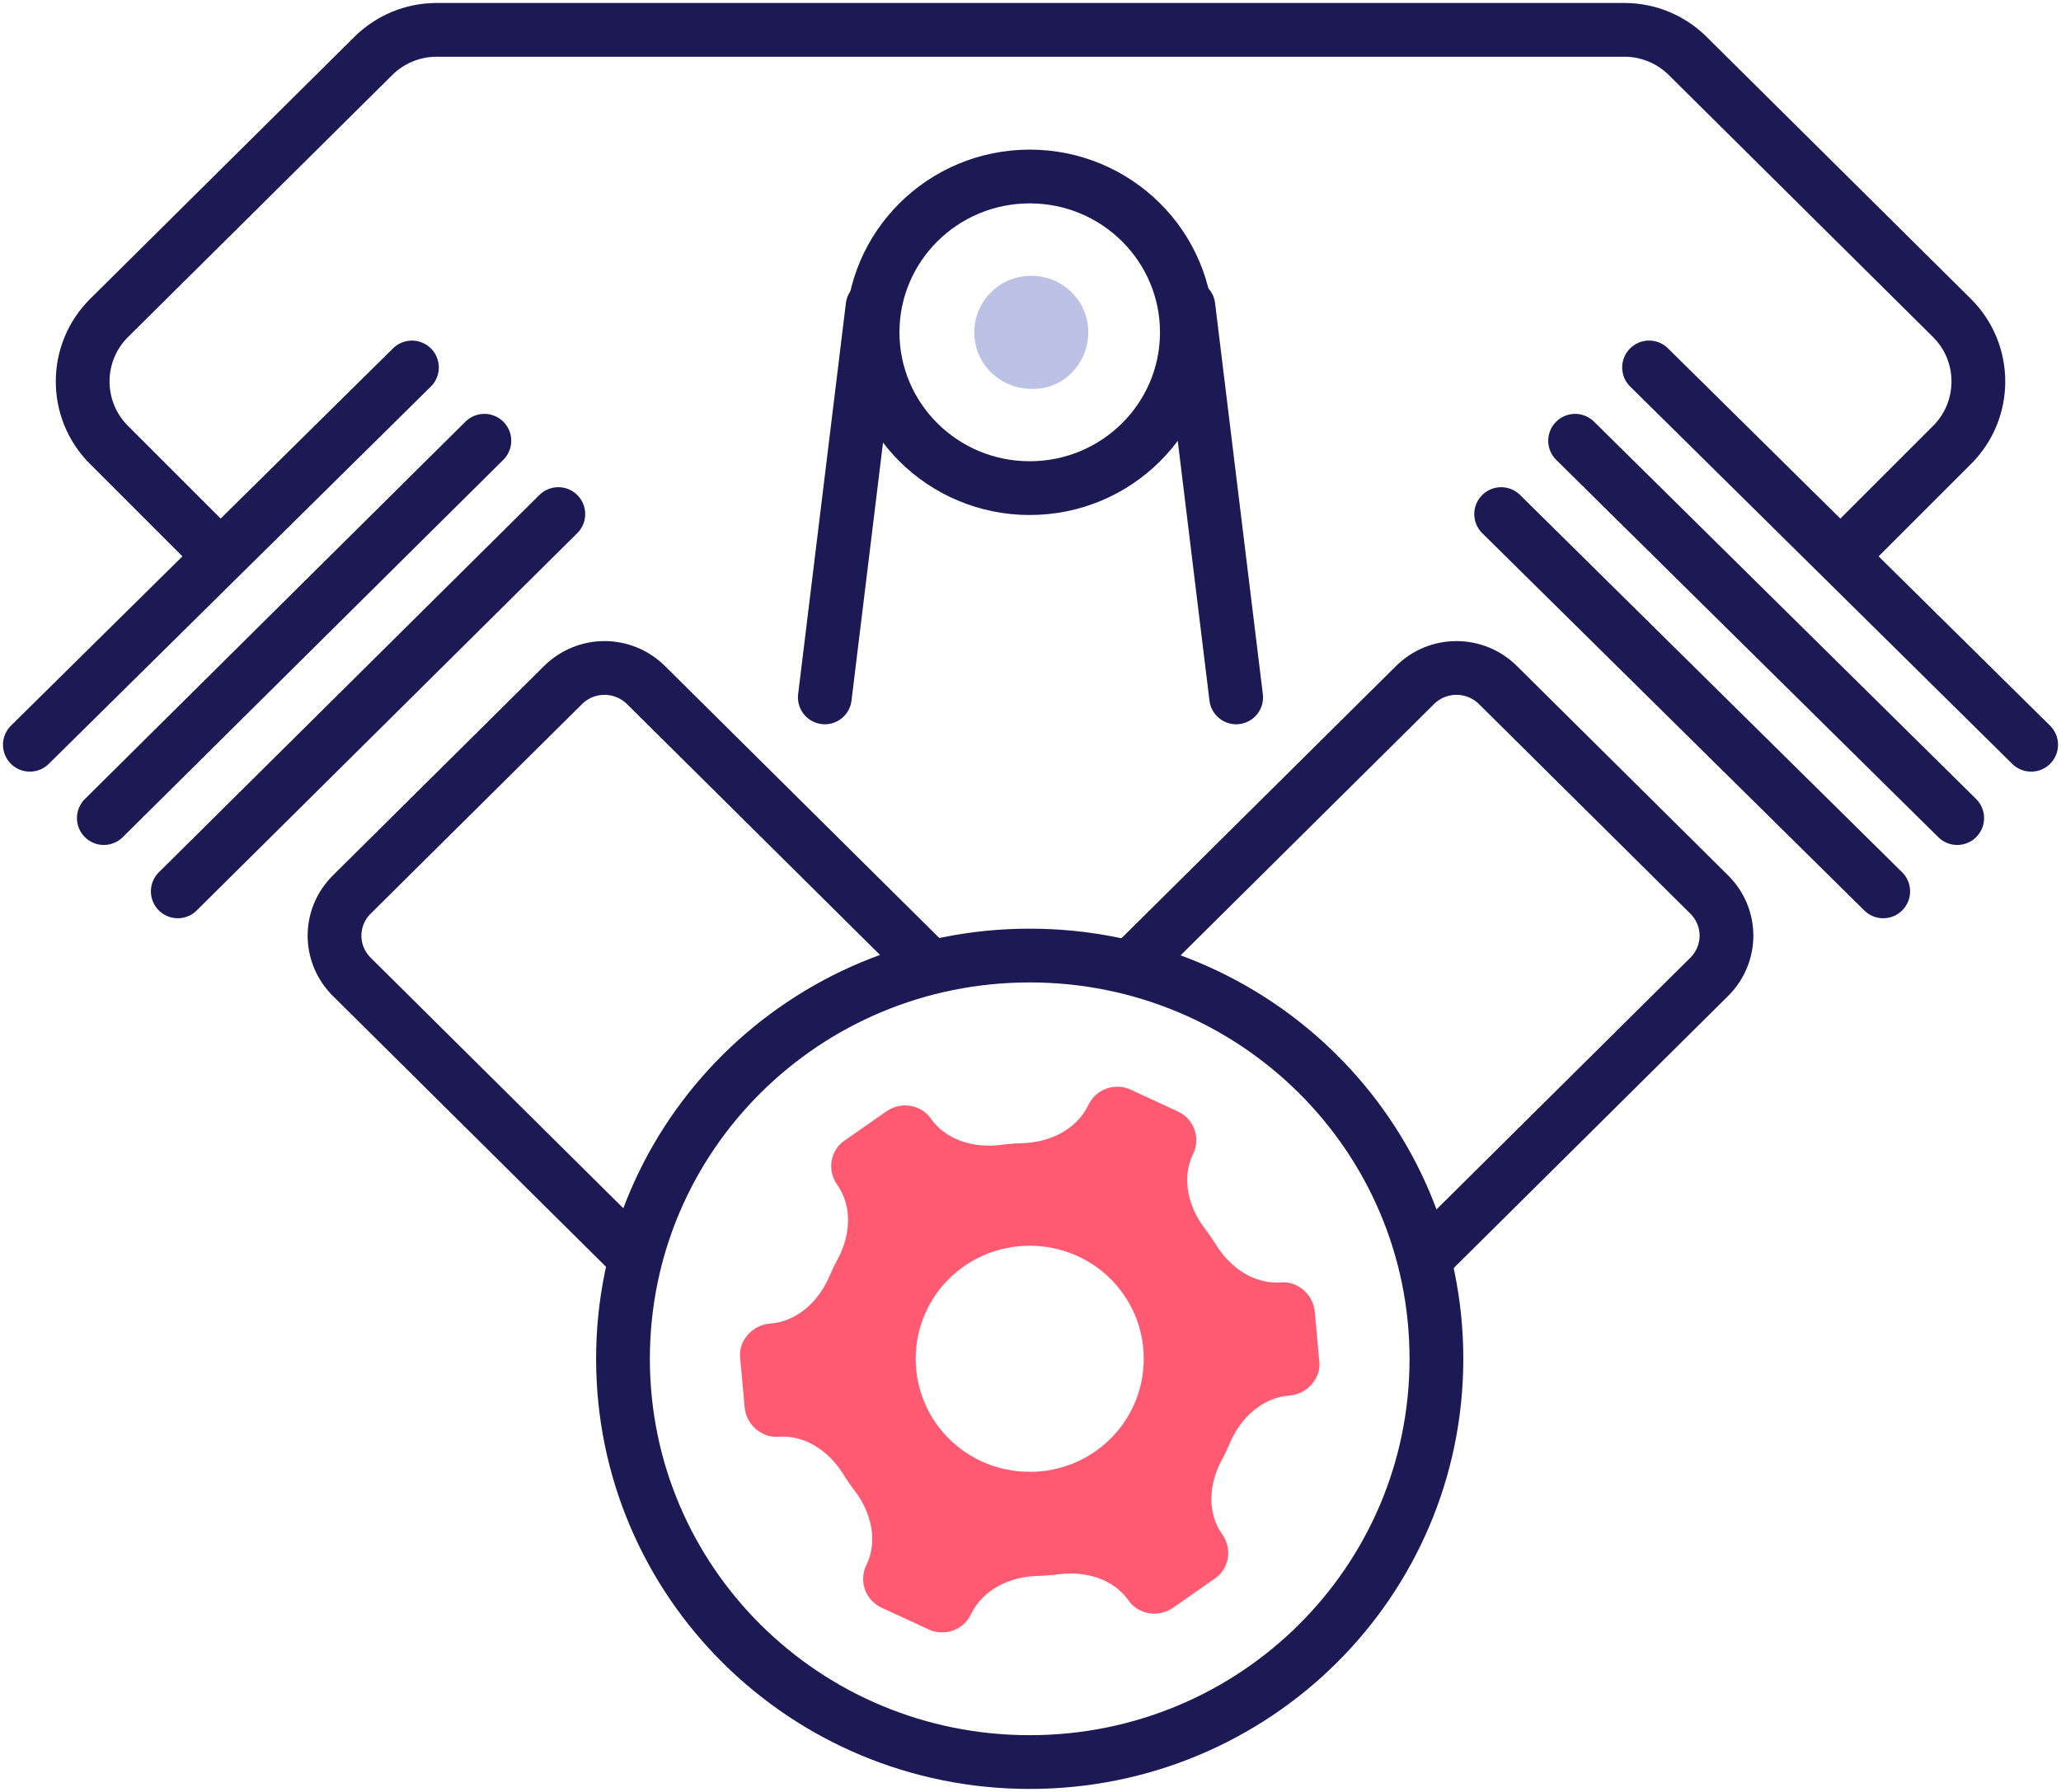
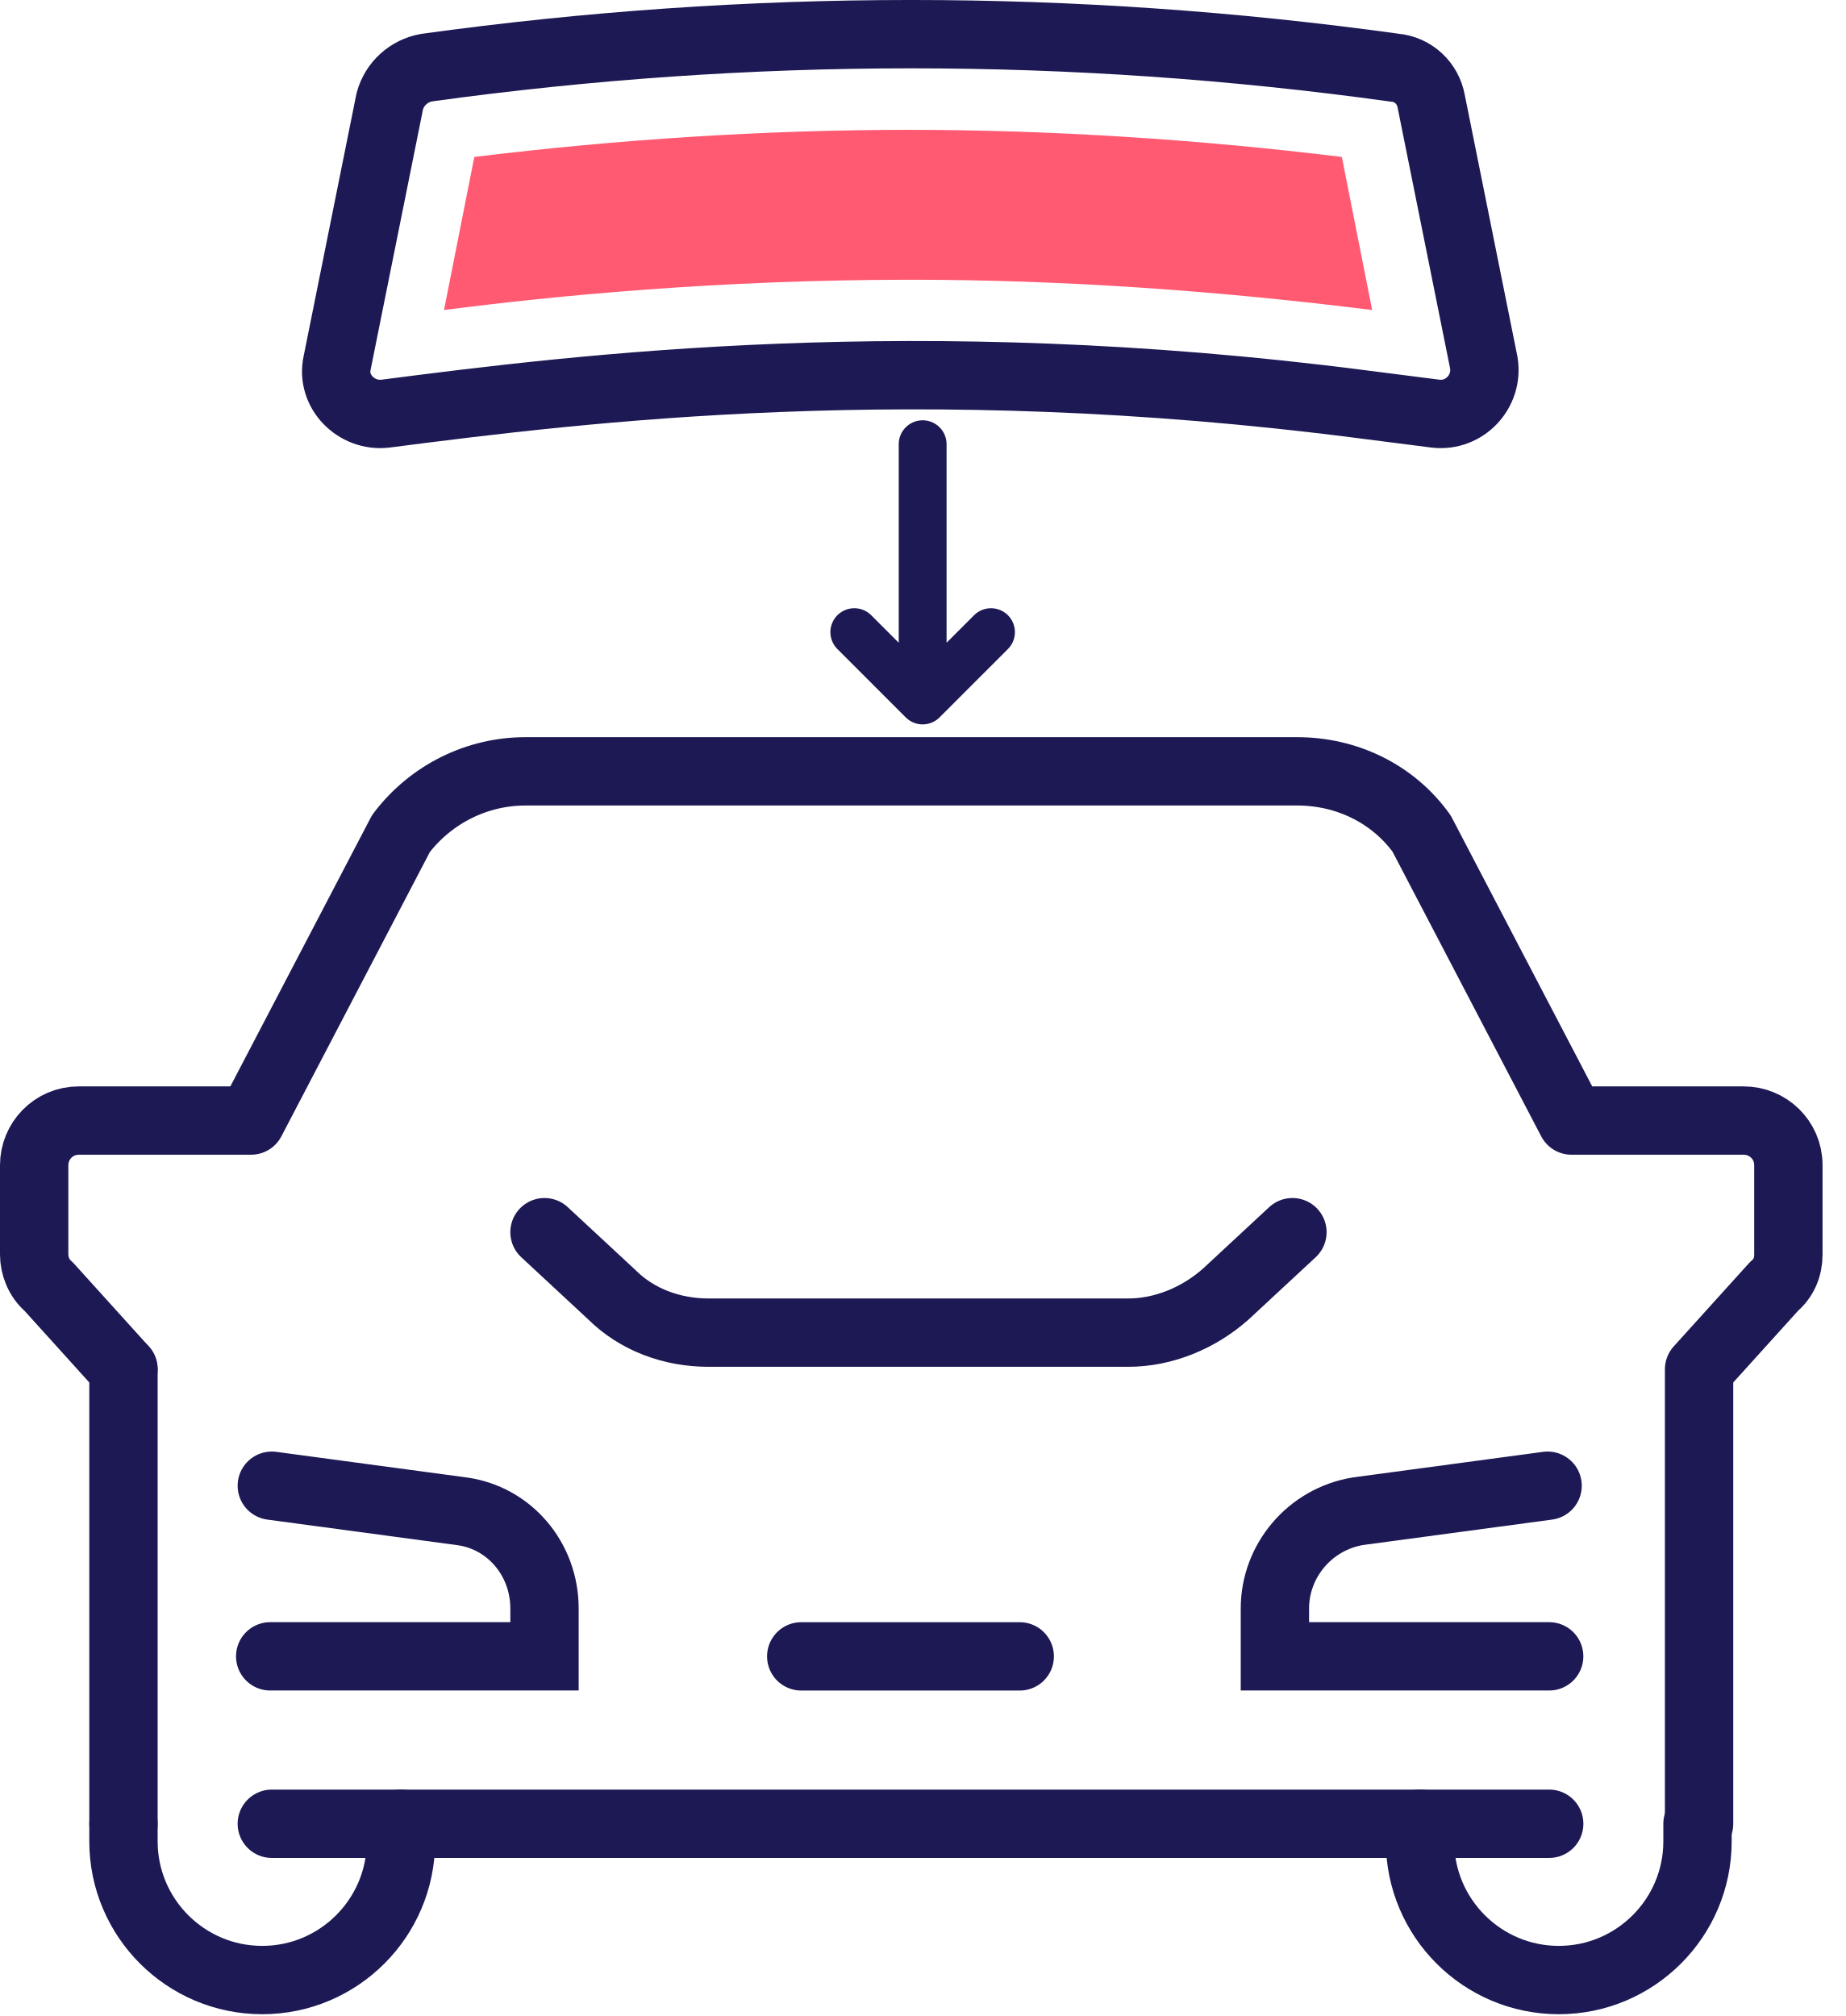
- <svg xmlns="http://www.w3.org/2000/svg" width="69" height="60" viewBox="0 0 69 60" fill="none">
-   <path d="M48.09 45.497C48.09 38.03 42.004 31.995 34.474 31.995C26.943 31.995 20.857 38.03 20.857 45.497C20.857 52.965 26.943 59 34.474 59C42.004 59 48.09 52.965 48.09 45.497Z" stroke="#1D1954" stroke-width="1.8" stroke-miterlimit="10" />
-   <path d="M44.016 43.912C43.964 43.349 43.448 42.889 42.881 42.94C41.993 43.001 41.195 42.455 40.725 41.699C40.602 41.501 40.471 41.311 40.332 41.129C39.785 40.413 39.548 39.454 39.941 38.644C40.199 38.132 39.993 37.467 39.425 37.212L37.878 36.496C37.362 36.24 36.692 36.444 36.434 37.007C36.037 37.825 35.144 38.251 34.235 38.277C33.995 38.283 33.753 38.302 33.511 38.334C32.628 38.45 31.69 38.192 31.173 37.467C30.863 37.007 30.193 36.854 29.677 37.212L28.284 38.183C27.82 38.49 27.666 39.155 28.026 39.667C28.542 40.388 28.475 41.357 28.055 42.138C27.949 42.334 27.852 42.535 27.765 42.74C27.406 43.584 26.672 44.261 25.757 44.321C25.19 44.372 24.726 44.884 24.777 45.446L24.932 47.134C24.983 47.697 25.499 48.157 26.067 48.106C26.955 48.045 27.753 48.591 28.222 49.347C28.345 49.545 28.476 49.735 28.616 49.917C29.163 50.632 29.4 51.592 29.006 52.402C28.749 52.914 28.955 53.578 29.522 53.834L31.07 54.55C31.585 54.806 32.256 54.601 32.514 54.039C32.911 53.221 33.804 52.795 34.713 52.769C34.953 52.762 35.195 52.743 35.437 52.712C36.319 52.596 37.257 52.854 37.775 53.578C38.084 54.039 38.755 54.192 39.271 53.834L40.663 52.862C41.127 52.556 41.282 51.891 40.921 51.379C40.406 50.657 40.473 49.689 40.893 48.908C40.999 48.711 41.095 48.51 41.182 48.305C41.541 47.462 42.276 46.785 43.191 46.725C43.758 46.674 44.222 46.162 44.17 45.6L44.016 43.912ZM34.474 49.282C32.359 49.282 30.657 47.594 30.657 45.497C30.657 43.4 32.359 41.712 34.474 41.712C36.589 41.712 38.291 43.4 38.291 45.497C38.291 47.594 36.589 49.282 34.474 49.282Z" fill="#FF5A72" />
-   <path d="M5.952 29.846L18.692 17.213" stroke="#1D1954" stroke-width="1.8" stroke-miterlimit="10" stroke-linecap="round" />
-   <path d="M3.476 27.392L16.216 14.758" stroke="#1D1954" stroke-width="1.8" stroke-miterlimit="10" stroke-linecap="round" />
-   <path d="M1 24.937L13.791 12.304" stroke="#1D1954" stroke-width="1.8" stroke-miterlimit="10" stroke-linecap="round" />
-   <path d="M63.048 29.846L50.257 17.213" stroke="#1D1954" stroke-width="1.8" stroke-miterlimit="10" stroke-linecap="round" />
-   <path d="M65.525 27.392L52.733 14.758" stroke="#1D1954" stroke-width="1.8" stroke-miterlimit="10" stroke-linecap="round" />
-   <path d="M68 24.937L55.209 12.303" stroke="#1D1954" stroke-width="1.8" stroke-miterlimit="10" stroke-linecap="round" />
-   <path d="M61.605 18.645L65.356 14.894C66.53 13.719 66.526 11.813 65.346 10.643L56.499 1.87C55.937 1.313 55.178 1 54.387 1H34.475H14.615C13.824 1 13.064 1.313 12.502 1.87L3.655 10.643C2.476 11.813 2.471 13.719 3.646 14.894L7.397 18.645" stroke="#1D1954" stroke-width="1.8" stroke-miterlimit="10" />
-   <path d="M31.173 32.404L21.631 22.942C20.857 22.174 19.619 22.174 18.846 22.942L11.78 29.949C11.006 30.716 11.006 31.943 11.78 32.711L21.321 42.173" stroke="#1D1954" stroke-width="1.8" stroke-miterlimit="10" />
-   <path d="M47.678 42.173L57.22 32.711C57.994 31.943 57.994 30.716 57.22 29.949L50.154 22.942C49.38 22.174 48.142 22.174 47.369 22.942L37.827 32.404" stroke="#1D1954" stroke-width="1.8" stroke-miterlimit="10" />
-   <path d="M34.474 16.344C37.379 16.344 39.735 14.008 39.735 11.127C39.735 8.246 37.379 5.91 34.474 5.91C31.568 5.91 29.213 8.246 29.213 11.127C29.213 14.008 31.568 16.344 34.474 16.344Z" stroke="#1D1954" stroke-width="1.8" stroke-miterlimit="10" stroke-linecap="round" />
-   <path d="M36.434 11.127C36.434 10.053 35.557 9.235 34.526 9.235C33.443 9.235 32.618 10.104 32.618 11.127C32.618 12.201 33.495 13.019 34.526 13.019C35.557 13.07 36.434 12.201 36.434 11.127Z" fill="#BCC2E6" />
-   <path d="M39.786 10.258L41.385 23.351" stroke="#1D1954" stroke-width="1.8" stroke-miterlimit="10" stroke-linecap="round" />
-   <path d="M29.213 10.258L27.614 23.351" stroke="#1D1954" stroke-width="1.8" stroke-miterlimit="10" stroke-linecap="round" />
+ <svg xmlns="http://www.w3.org/2000/svg" width="54" height="59" viewBox="0 0 54 59" fill="none">
+   <path d="M37.821 36.061L35.861 37.881C35.067 38.581 34.041 39.001 33.014 39.001H27.741H20.74C19.667 39.001 18.64 38.627 17.894 37.881L15.934 36.061" stroke="#1D1954" stroke-width="2" stroke-miterlimit="10" stroke-linecap="round" stroke-linejoin="round" />
+   <path d="M45.334 48.474H37.308V47.074C37.308 45.674 38.334 44.461 39.734 44.228L45.288 43.481" stroke="#1D1954" stroke-width="2" stroke-miterlimit="10" stroke-linecap="round" />
+   <path d="M7.954 43.481L13.507 44.228C14.907 44.414 15.934 45.628 15.934 47.074V48.474H7.907" stroke="#1D1954" stroke-width="2" stroke-miterlimit="10" stroke-linecap="round" />
+   <path d="M3.613 40.075V53.375" stroke="#1D1954" stroke-width="2" stroke-miterlimit="10" stroke-linecap="round" stroke-linejoin="round" />
+   <path d="M3.613 40.074L1.42 37.648C1.14 37.414 1 37.041 1 36.714V34.101C1 33.401 1.56 32.794 2.307 32.794H7.347L11.734 24.394C12.62 23.227 13.974 22.574 15.374 22.574H26.667H37.961C39.408 22.574 40.761 23.227 41.601 24.394L45.988 32.794H51.028C51.728 32.794 52.334 33.354 52.334 34.101V36.714C52.334 37.088 52.194 37.414 51.914 37.648L49.721 40.074V53.375" stroke="#1D1954" stroke-width="2" stroke-miterlimit="10" stroke-linecap="round" stroke-linejoin="round" />
+   <path d="M41.555 53.374V53.888C41.555 56.128 43.375 57.948 45.615 57.948C47.855 57.948 49.675 56.128 49.675 53.888V53.374" stroke="#1D1954" stroke-width="2" stroke-miterlimit="10" stroke-linecap="round" stroke-linejoin="round" />
+   <path d="M11.733 53.374V53.888C11.733 56.128 9.913 57.948 7.673 57.948C5.433 57.948 3.613 56.128 3.613 53.888V53.374" stroke="#1D1954" stroke-width="2" stroke-miterlimit="10" stroke-linecap="round" stroke-linejoin="round" />
+   <path d="M45.335 53.374H27.415H7.954" stroke="#1D1954" stroke-width="2" stroke-miterlimit="10" stroke-linecap="round" stroke-linejoin="round" />
+   <path d="M23.447 48.475H29.841" stroke="#1D1954" stroke-width="2" stroke-miterlimit="10" stroke-linecap="round" stroke-linejoin="round" />
+   <path d="M11.407 2.96L9.867 10.614C9.68 11.454 10.427 12.2 11.267 12.107C17.054 11.36 26.807 10.147 39.828 11.827L42.021 12.107C42.861 12.2 43.561 11.454 43.421 10.614L41.881 2.96C41.788 2.447 41.367 2.027 40.807 1.98C31.381 0.673 21.954 0.673 12.48 1.98C11.967 2.073 11.547 2.447 11.407 2.96Z" stroke="#1D1954" stroke-width="2" stroke-miterlimit="10" stroke-linecap="round" />
+   <path d="M40.154 9.073C35.674 8.513 31.147 8.187 26.667 8.187C21.02 8.187 16.26 8.653 12.993 9.073L13.88 4.593C18.08 4.08 22.373 3.8 26.573 3.8C30.774 3.8 35.067 4.08 39.267 4.593L40.154 9.073Z" fill="#FF5A72" />
+   <path d="M27 13V20.5M27 20.5L25 18.5M27 20.5L29 18.5" stroke="#1D1954" stroke-width="1.4" stroke-linecap="round" />
</svg>
